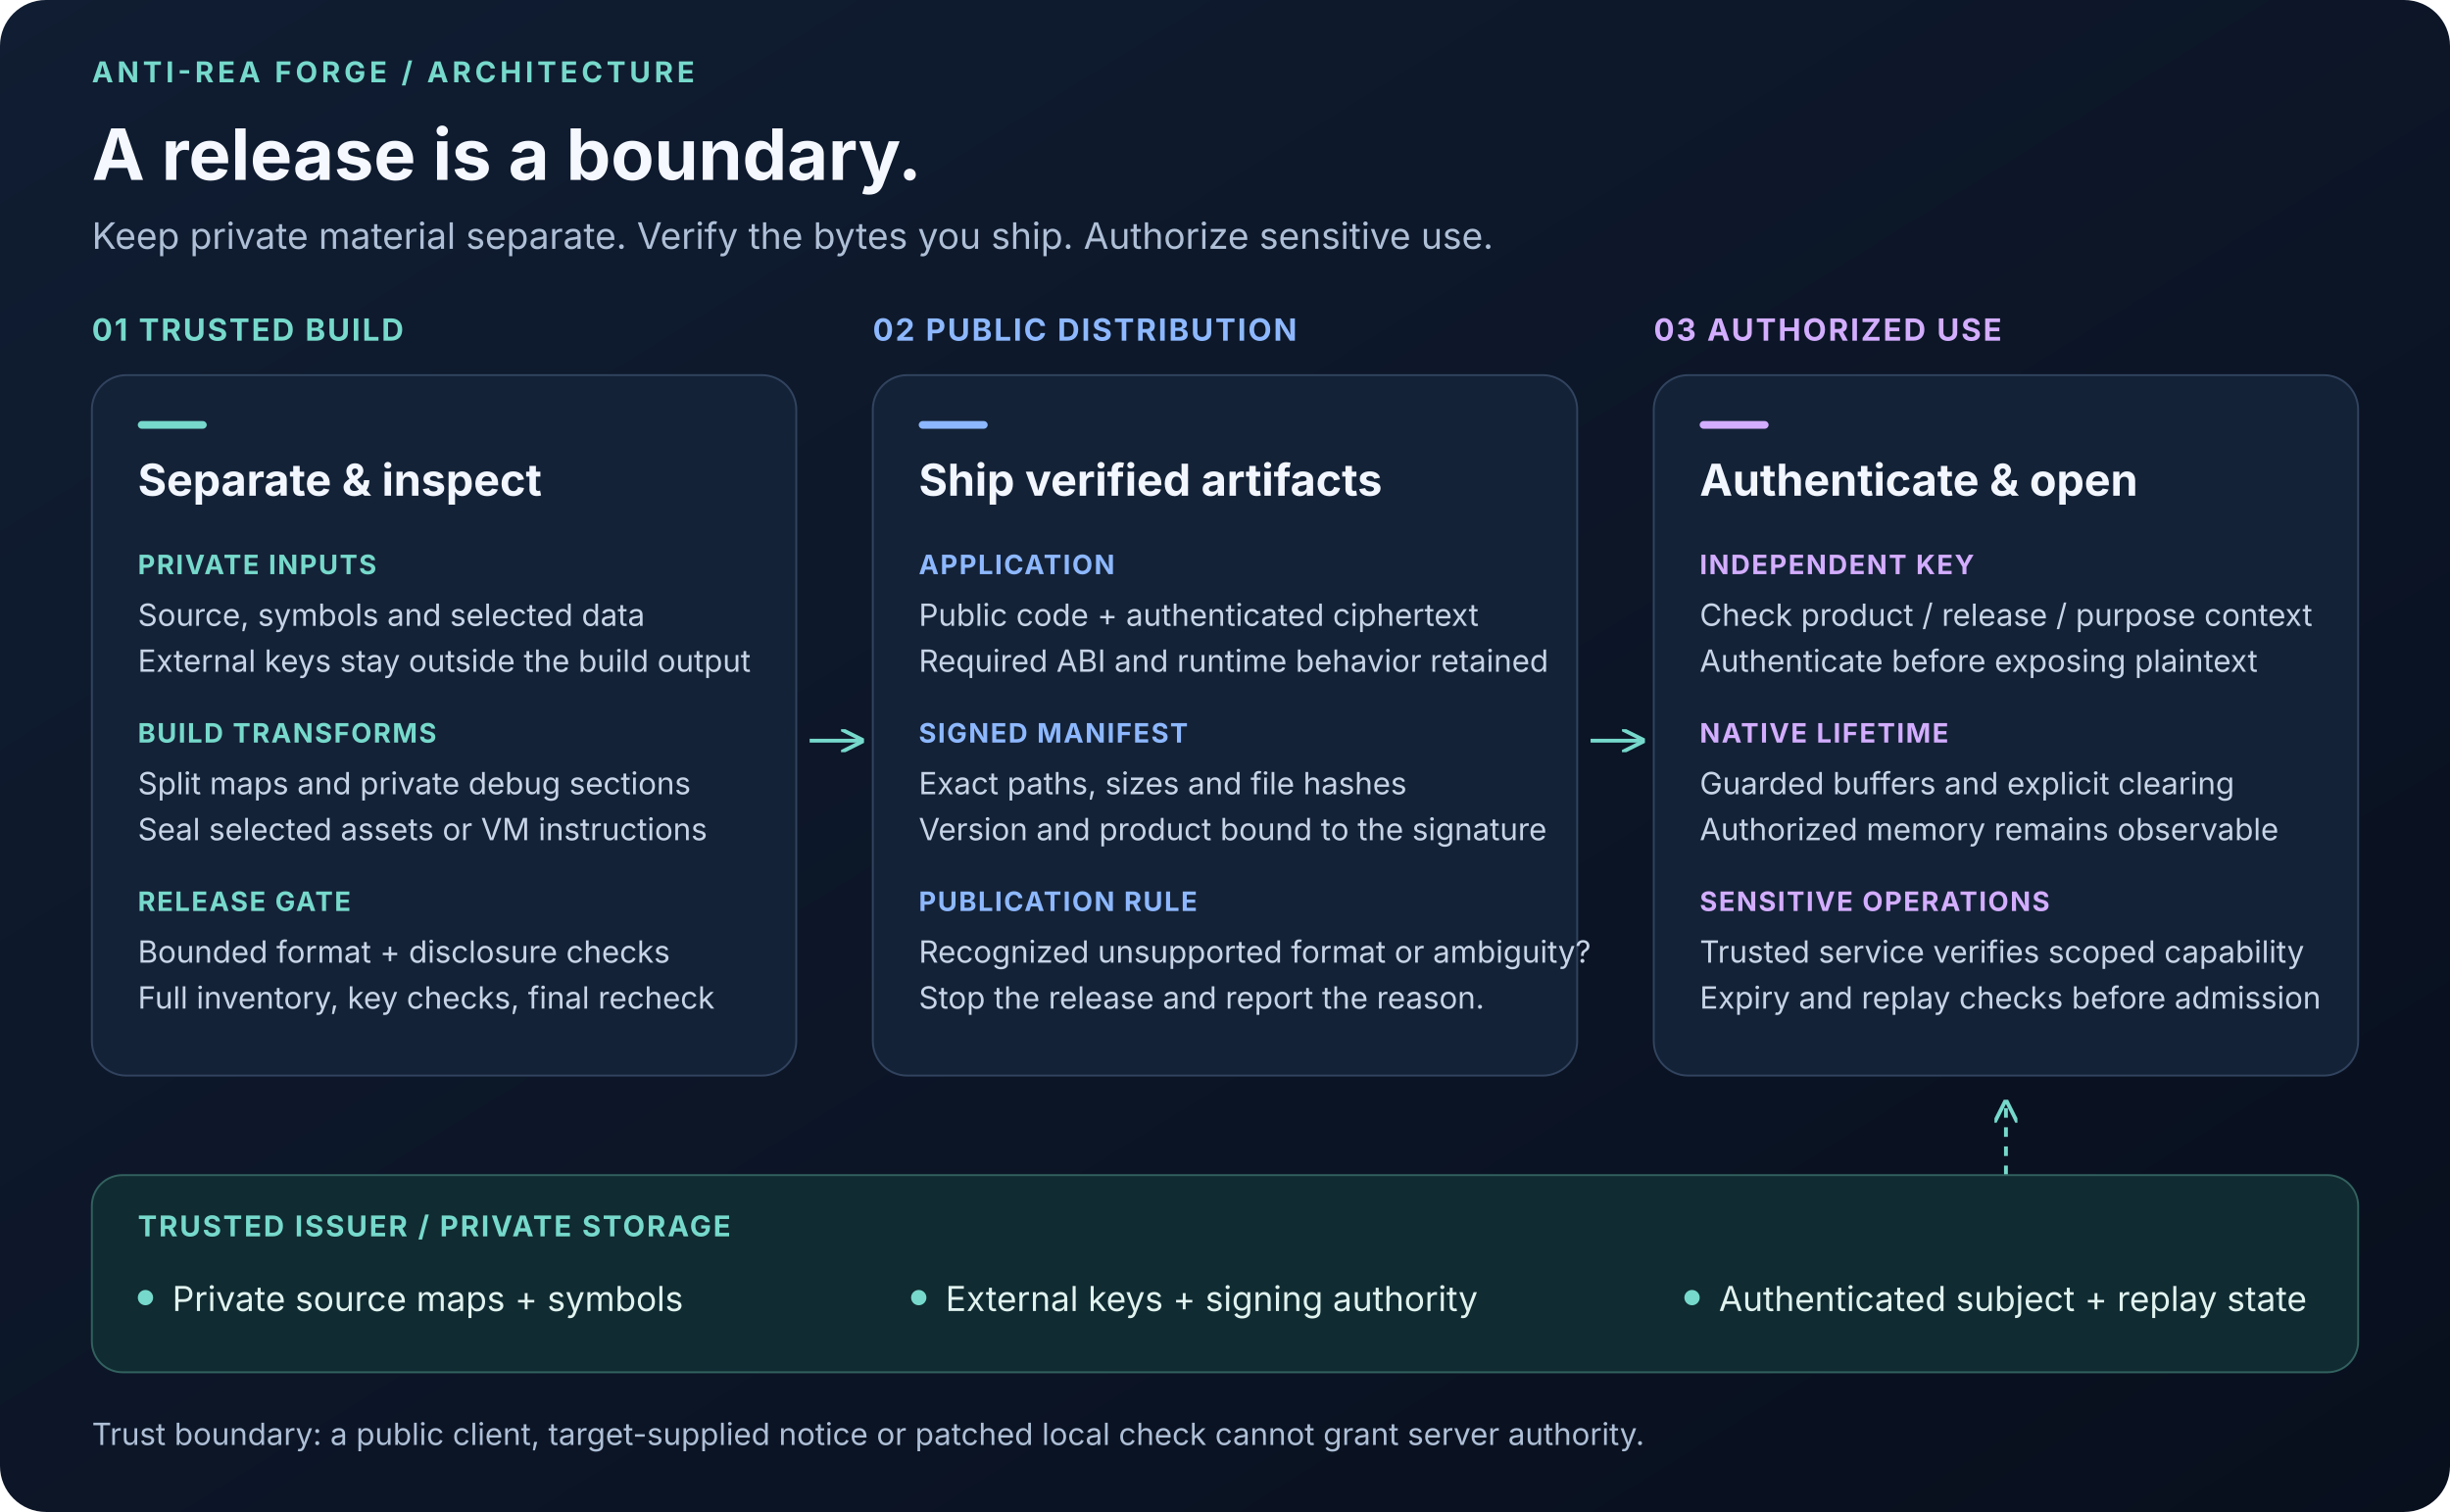
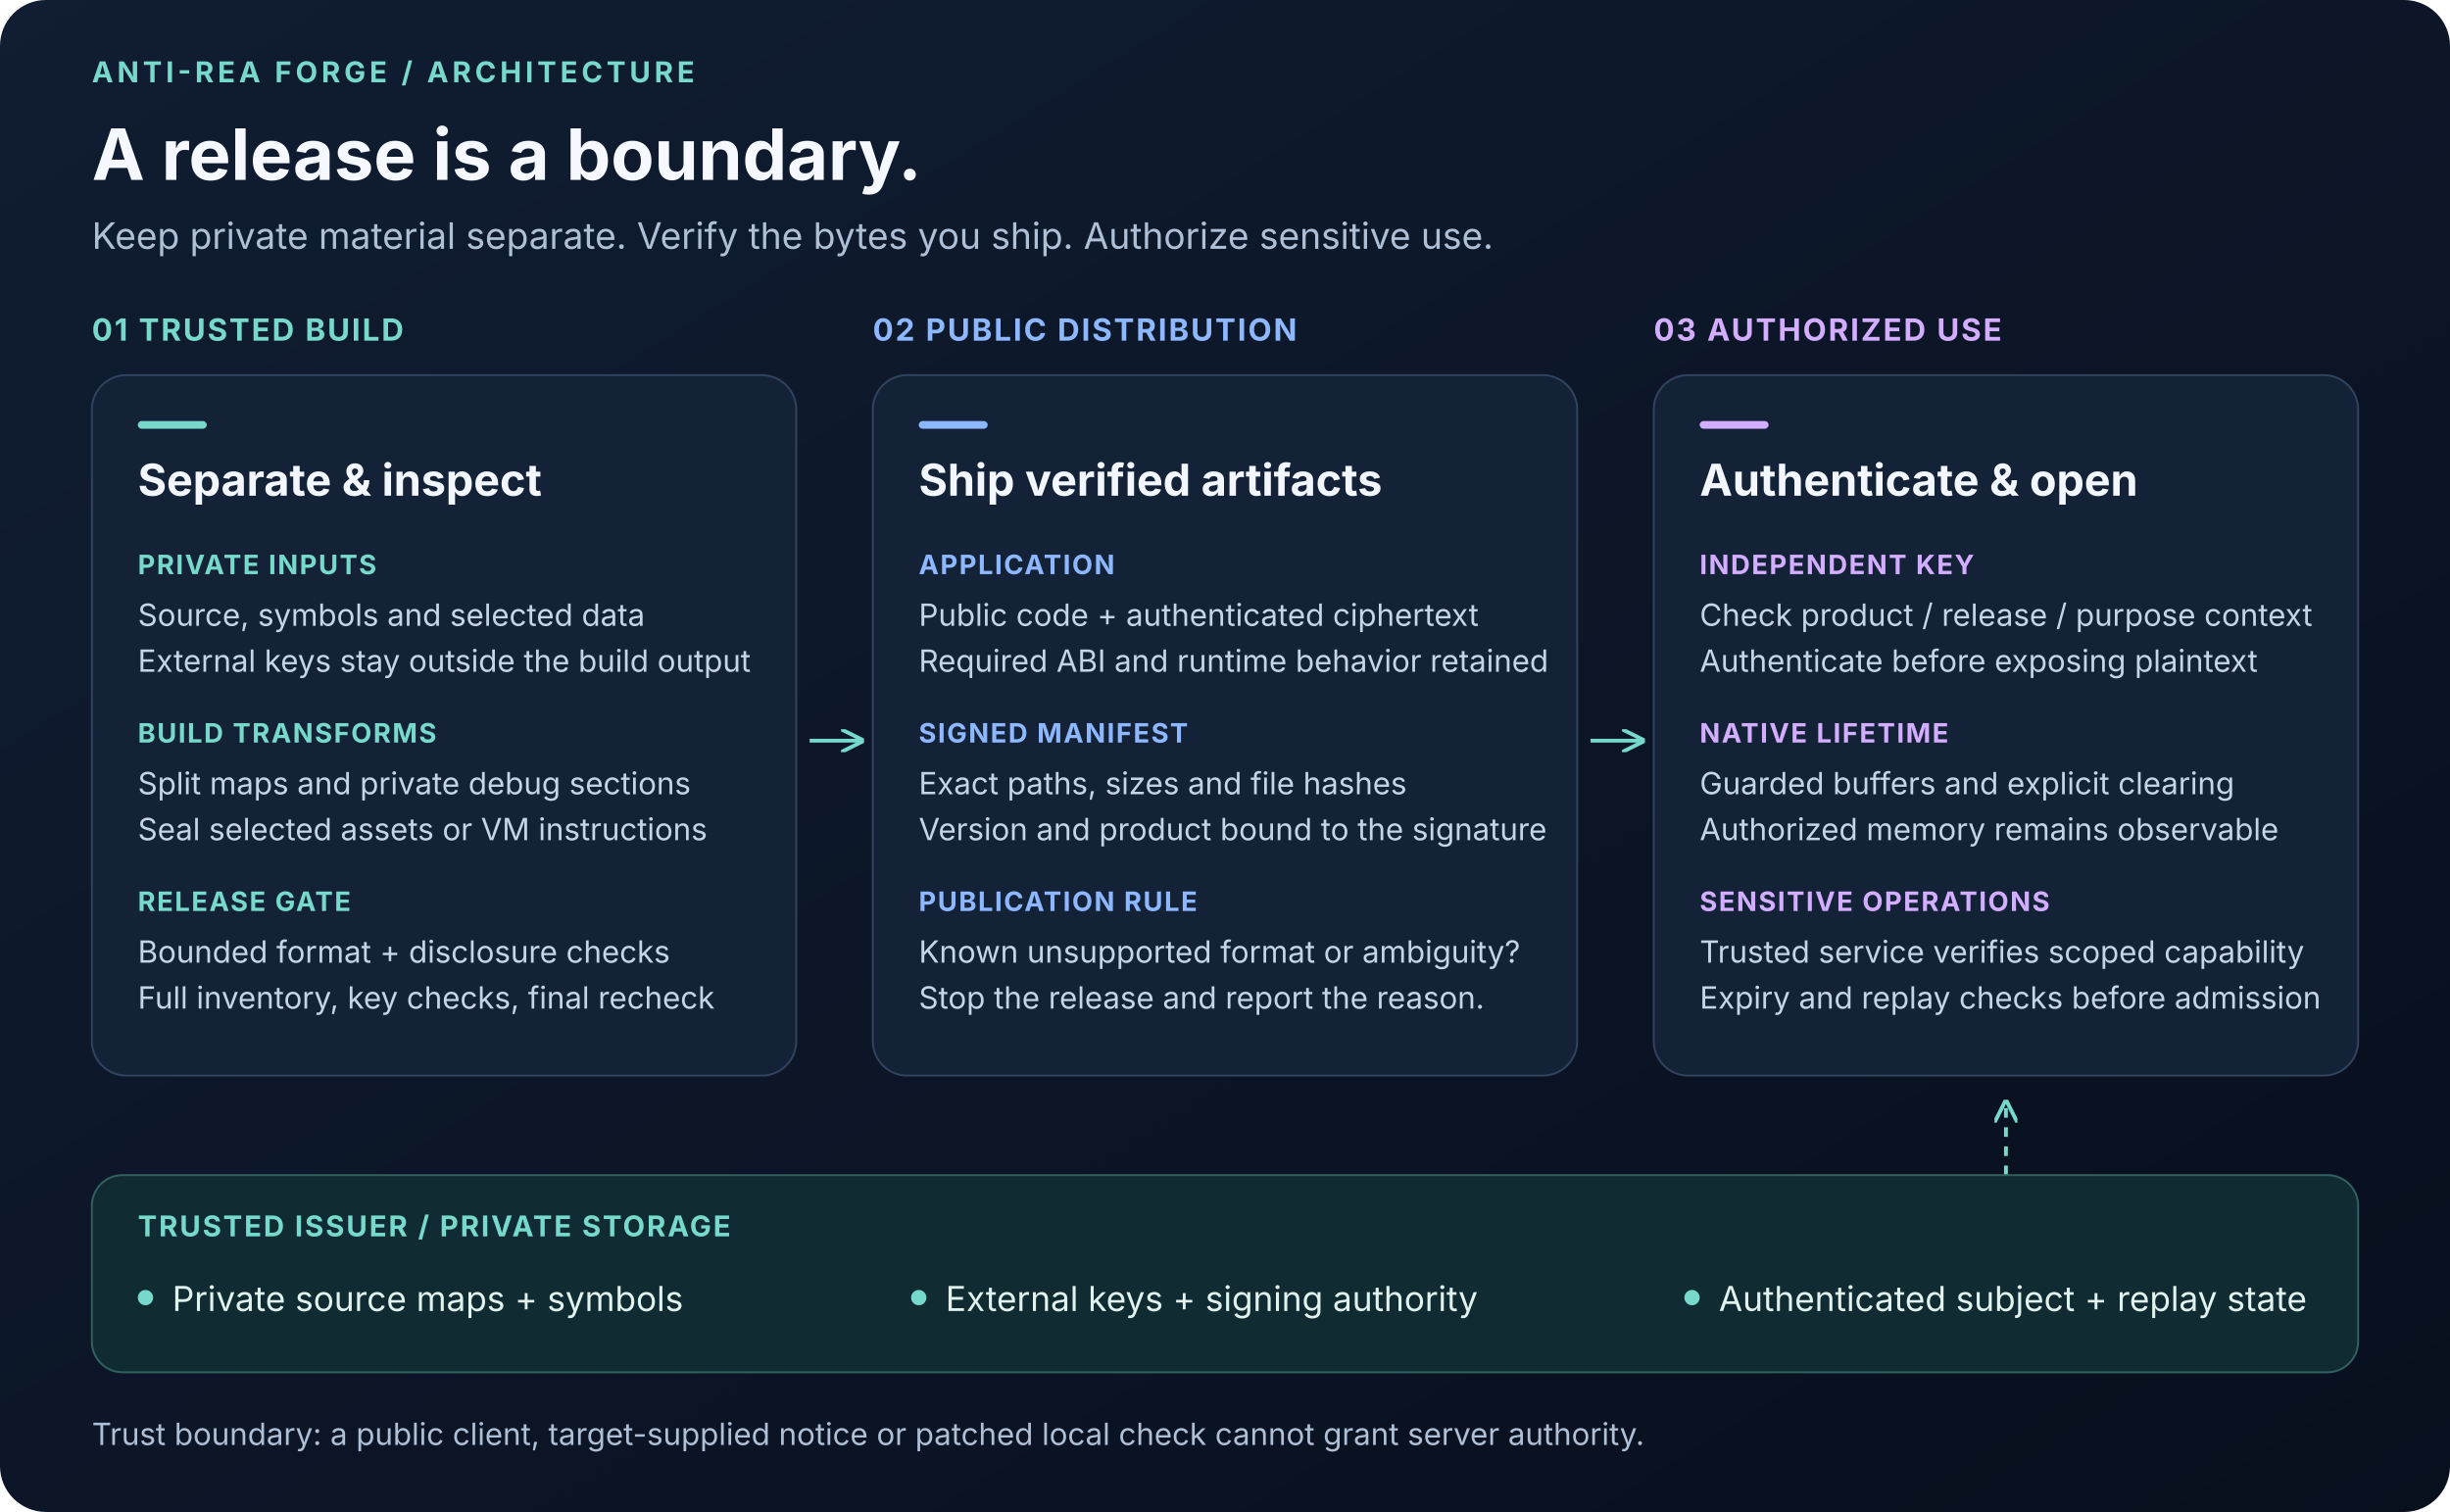
<svg xmlns="http://www.w3.org/2000/svg" width="1280" height="790" viewBox="0 0 1280 790" role="img" aria-labelledby="title desc">
  <defs>
    <linearGradient id="background" x2="1" y2="1">
      <stop stop-color="#101d32" />
      <stop offset="1" stop-color="#080f1d" />
    </linearGradient>
    <marker id="arrow" viewBox="0 0 10 10" refX="8" refY="5" markerWidth="6" markerHeight="6" orient="auto-start-reverse">
      <path d="M0 0L10 5L0 10" fill="none" stroke="#76d9cb" stroke-width="1.7" />
    </marker>
  </defs>
  <rect width="1280" height="790" rx="24" fill="url(#background)" />
  <g font-family="Inter, Noto Sans CJK SC, Noto Sans, Arial, sans-serif">
    <text x="48" y="43" font-size="15" fill="#76d9cb" font-weight="700" letter-spacing="2">ANTI-REA FORGE  /  ARCHITECTURE</text>
    <text x="48" y="94" font-size="37" fill="#f5f8ff" font-weight="700">A release is a boundary.</text>
    <text x="48" y="130" font-size="19" fill="#aebfd6" font-weight="400">Keep private material separate. Verify the bytes you ship. Authorize sensitive use.</text>
    <text x="48" y="178" font-size="16" fill="#76d9cb" font-weight="700" letter-spacing="1">01  TRUSTED BUILD</text>
    <rect x="48" y="196" width="368" height="366" rx="18" fill="#142237" stroke="#31435e" />
    <rect x="72" y="220" width="36" height="4" rx="2" fill="#76d9cb" />
    <text x="72" y="259" font-size="23" fill="#f2f6ff" font-weight="700">Separate &amp; inspect</text>
    <text x="72" y="300" font-size="14" fill="#76d9cb" font-weight="700" letter-spacing="0.8">PRIVATE INPUTS</text>
    <text x="72" y="327" font-size="16" fill="#c7d4e7" font-weight="400">Source, symbols and selected data</text>
    <text x="72" y="351" font-size="16" fill="#c7d4e7" font-weight="400">External keys stay outside the build output</text>
    <text x="72" y="388" font-size="14" fill="#76d9cb" font-weight="700" letter-spacing="0.8">BUILD TRANSFORMS</text>
    <text x="72" y="415" font-size="16" fill="#c7d4e7" font-weight="400">Split maps and private debug sections</text>
    <text x="72" y="439" font-size="16" fill="#c7d4e7" font-weight="400">Seal selected assets or VM instructions</text>
    <text x="72" y="476" font-size="14" fill="#76d9cb" font-weight="700" letter-spacing="0.8">RELEASE GATE</text>
    <text x="72" y="503" font-size="16" fill="#c7d4e7" font-weight="400">Bounded format + disclosure checks</text>
    <text x="72" y="527" font-size="16" fill="#c7d4e7" font-weight="400">Full inventory, key checks, final recheck</text>
    <path d="M423 387h26" fill="none" stroke="#76d9cb" stroke-width="2" marker-end="url(#arrow)" />
    <text x="456" y="178" font-size="16" fill="#8db8ff" font-weight="700" letter-spacing="1">02  PUBLIC DISTRIBUTION</text>
    <rect x="456" y="196" width="368" height="366" rx="18" fill="#142237" stroke="#31435e" />
    <rect x="480" y="220" width="36" height="4" rx="2" fill="#8db8ff" />
    <text x="480" y="259" font-size="23" fill="#f2f6ff" font-weight="700">Ship verified artifacts</text>
    <text x="480" y="300" font-size="14" fill="#8db8ff" font-weight="700" letter-spacing="0.8">APPLICATION</text>
    <text x="480" y="327" font-size="16" fill="#c7d4e7" font-weight="400">Public code + authenticated ciphertext</text>
    <text x="480" y="351" font-size="16" fill="#c7d4e7" font-weight="400">Required ABI and runtime behavior retained</text>
    <text x="480" y="388" font-size="14" fill="#8db8ff" font-weight="700" letter-spacing="0.8">SIGNED MANIFEST</text>
    <text x="480" y="415" font-size="16" fill="#c7d4e7" font-weight="400">Exact paths, sizes and file hashes</text>
    <text x="480" y="439" font-size="16" fill="#c7d4e7" font-weight="400">Version and product bound to the signature</text>
    <text x="480" y="476" font-size="14" fill="#8db8ff" font-weight="700" letter-spacing="0.8">PUBLICATION RULE</text>
-     <text x="480" y="503" font-size="16" fill="#c7d4e7" font-weight="400">Recognized unsupported format or ambiguity?</text>
+     <text x="480" y="503" font-size="16" fill="#c7d4e7" font-weight="400">Known unsupported format or ambiguity?</text>
    <text x="480" y="527" font-size="16" fill="#c7d4e7" font-weight="400">Stop the release and report the reason.</text>
    <path d="M831 387h26" fill="none" stroke="#76d9cb" stroke-width="2" marker-end="url(#arrow)" />
    <text x="864" y="178" font-size="16" fill="#d3adff" font-weight="700" letter-spacing="1">03  AUTHORIZED USE</text>
    <rect x="864" y="196" width="368" height="366" rx="18" fill="#142237" stroke="#31435e" />
    <rect x="888" y="220" width="36" height="4" rx="2" fill="#d3adff" />
    <text x="888" y="259" font-size="23" fill="#f2f6ff" font-weight="700">Authenticate &amp; open</text>
    <text x="888" y="300" font-size="14" fill="#d3adff" font-weight="700" letter-spacing="0.8">INDEPENDENT KEY</text>
    <text x="888" y="327" font-size="16" fill="#c7d4e7" font-weight="400">Check product / release / purpose context</text>
    <text x="888" y="351" font-size="16" fill="#c7d4e7" font-weight="400">Authenticate before exposing plaintext</text>
    <text x="888" y="388" font-size="14" fill="#d3adff" font-weight="700" letter-spacing="0.8">NATIVE LIFETIME</text>
    <text x="888" y="415" font-size="16" fill="#c7d4e7" font-weight="400">Guarded buffers and explicit clearing</text>
    <text x="888" y="439" font-size="16" fill="#c7d4e7" font-weight="400">Authorized memory remains observable</text>
    <text x="888" y="476" font-size="14" fill="#d3adff" font-weight="700" letter-spacing="0.8">SENSITIVE OPERATIONS</text>
    <text x="888" y="503" font-size="16" fill="#c7d4e7" font-weight="400">Trusted service verifies scoped capability</text>
    <text x="888" y="527" font-size="16" fill="#c7d4e7" font-weight="400">Expiry and replay checks before admission</text>
    <path d="M1048 614v-37" fill="none" stroke="#76d9cb" stroke-width="2" stroke-dasharray="5 5" marker-end="url(#arrow)" />
    <rect x="48" y="614" width="1184" height="103" rx="16" fill="#102b31" stroke="#32615f" />
    <text x="72" y="646" font-size="15" fill="#76d9cb" font-weight="700" letter-spacing="1">TRUSTED ISSUER / PRIVATE STORAGE</text>
    <circle cx="76" cy="678" r="4" fill="#76d9cb" />
    <text x="90" y="685" font-size="18" fill="#e1f3ef" font-weight="400">Private source maps + symbols</text>
    <circle cx="480" cy="678" r="4" fill="#76d9cb" />
    <text x="494" y="685" font-size="18" fill="#e1f3ef" font-weight="400">External keys + signing authority</text>
    <circle cx="884" cy="678" r="4" fill="#76d9cb" />
    <text x="898" y="685" font-size="18" fill="#e1f3ef" font-weight="400">Authenticated subject + replay state</text>
    <text x="48" y="755" font-size="16" fill="#aebfd6" font-weight="400">Trust boundary: a public client, target-supplied notice or patched local check cannot grant server authority.</text>
  </g>
</svg>
